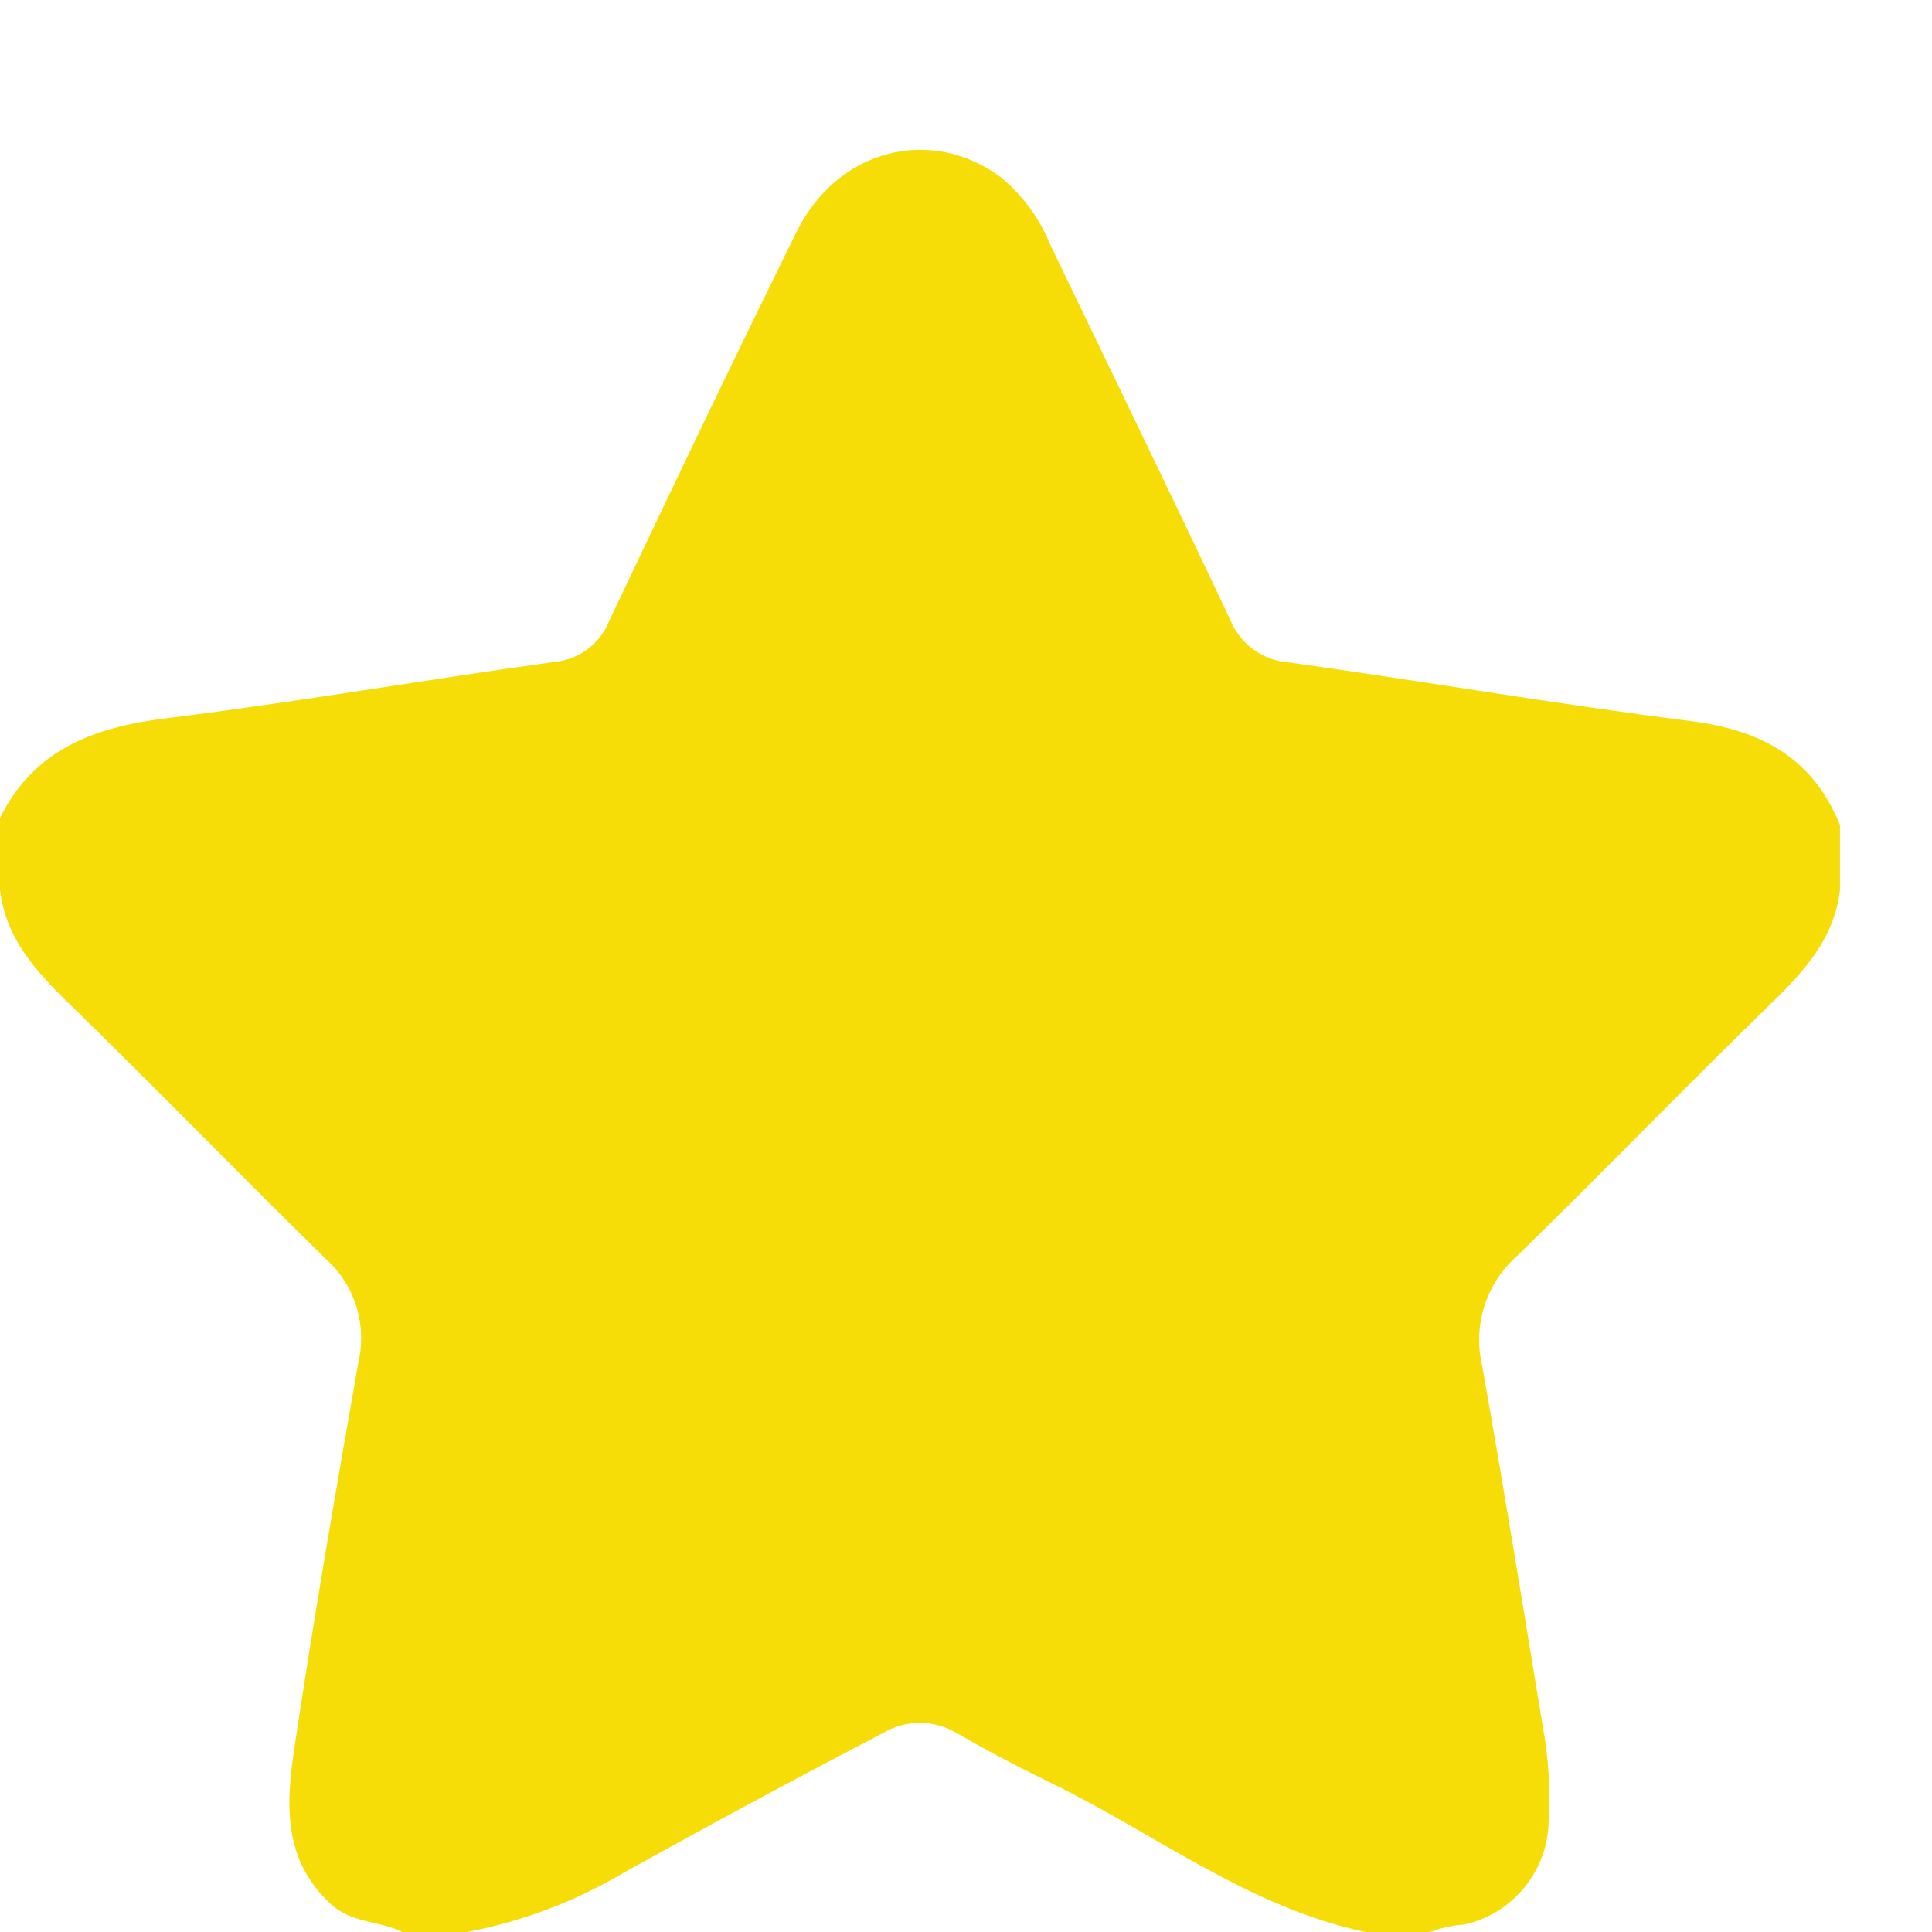
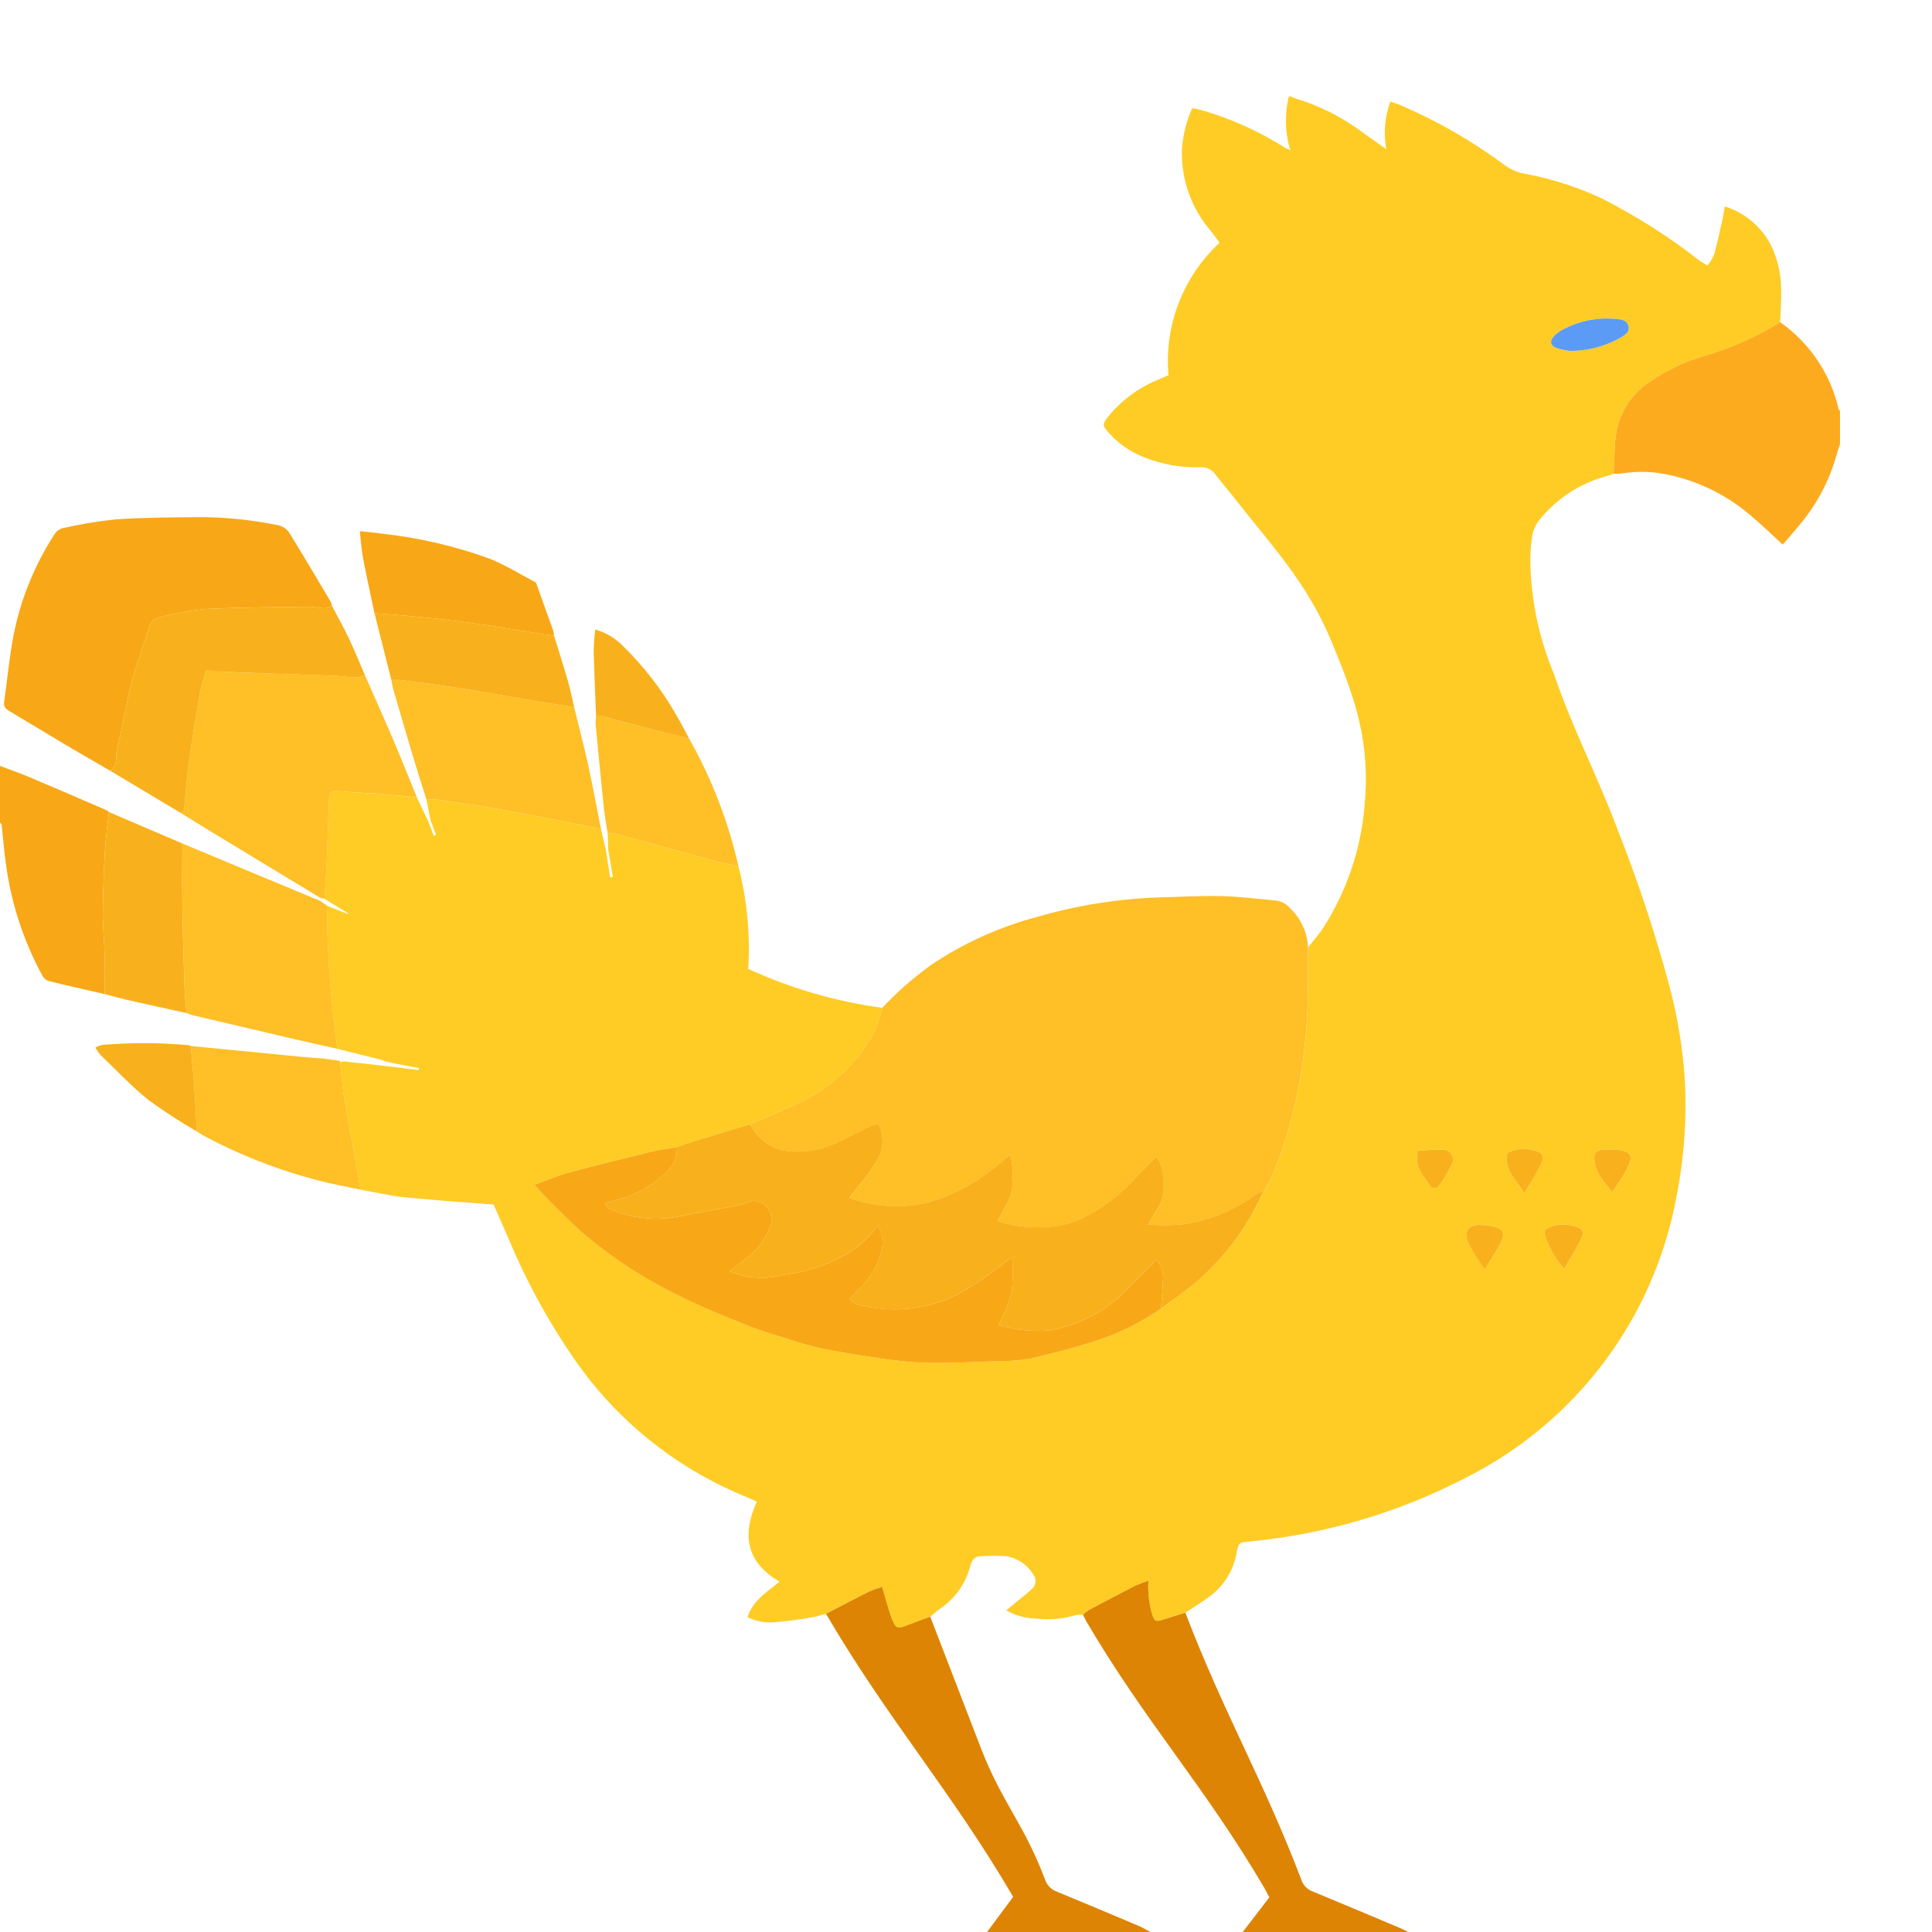
<svg xmlns="http://www.w3.org/2000/svg" id="Layer_1" data-name="Layer 1" viewBox="0 0 105 105">
-   <path d="M91.865,39.186c-7.288-.919-14.534-2.171-21.812-3.184a3.735,3.735,0,0,1-3.211-2.36c-3.215-6.823-6.524-13.603-9.79-20.402a9.184,9.184,0,0,0-2.625-3.579c-3.802-2.859-8.909-1.576-11.135,2.939-3.451,6.998-6.819,14.038-10.16,21.09a3.577,3.577,0,0,1-3.046,2.29c-7.021.971-14.01,2.185-21.042,3.055C5.124,39.521,1.856,40.707,0,44.453V48.359c.306,2.607,1.902,4.382,3.702,6.134,4.704,4.579,9.275,9.296,13.966,13.89A5.787,5.787,0,0,1,19.486,73.993c-1.23,6.976-2.433,13.958-3.481,20.964-.454,3.032-.666,6.09,1.971,8.522,1.155,1.065,2.65.9,3.899,1.522h3.516a26.46,26.46,0,0,0,8.477-3.205q6.987-3.892,14.088-7.59a3.907,3.907,0,0,1,4.07-0c1.688.98,3.427,1.883,5.175,2.735,5.641,2.751,10.703,6.736,17.018,8.06h3.516a6.029,6.029,0,0,1,1.831-.404,5.855,5.855,0,0,0,4.573-5.147,21.729,21.729,0,0,0-.167-4.864c-1.126-6.803-2.219-13.613-3.428-20.4a6.09,6.09,0,0,1,1.932-5.952C87.136,63.693,91.658,59.01,96.32,54.471c1.792-1.744,3.382-3.513,3.68-6.111V44.844C98.528,41.172,95.69,39.669,91.865,39.186Z" fill="#f6dd08" />
+   <path d="M40.133,47.077a18.039,18.039,0,0,1,.533,5.582,25.734,25.734,0,0,0,7.285,2.114,7.531,7.531,0,0,1-.435,1.326,8.839,8.839,0,0,1-4.001,3.793c-.898.436-1.826.808-2.741,1.209-1.055.318-2.11.634-3.164.957-.278.085-.549.193-.822.29-.461.078-.928.128-1.381.238-1.53.374-3.059.755-4.58,1.166-.568.153-1.112.396-1.777.638a32.85,32.85,0,0,0,2.77,2.748,24.651,24.651,0,0,0,5.016,3.252c1.209.608,2.471,1.116,3.727,1.625.748.302,1.528.528,2.299.77a17.814,17.814,0,0,0,1.735.487q1.403.288,2.824.488a23.764,23.764,0,0,0,2.851.307c1.397.027,2.796-.051,4.193-.1a8.005,8.005,0,0,0,1.572-.138c1.238-.296,2.477-.608,3.684-1.009a13.703,13.703,0,0,0,3.38-1.698c.687-.516,1.412-.99,2.053-1.558a14.127,14.127,0,0,0,2.724-3.283c.299-.494.539-1.023.805-1.537a8.593,8.593,0,0,0,.552-1.037,26.015,26.015,0,0,0,1.414-5.018,30.129,30.129,0,0,0,.421-4.072c.023-1.04.014-2.08.02-3.12.286-.37.601-.721.852-1.114a14.5,14.5,0,0,0,2.211-6.5c.341-3.507-.456-5.811-1.787-9.016-1.333-3.21-3.181-5.115-5.316-7.845-.327-.418-.679-.817-.999-1.24a.907.907,0,0,0-.824-.385,7.729,7.729,0,0,1-3.055-.548,5.018,5.018,0,0,1-1.901-1.313c-.375-.415-.368-.479-.032-.91a6.797,6.797,0,0,1,2.722-1.998c.172-.076.344-.15.543-.238a8.779,8.779,0,0,1,2.78-7.2c-.173-.231-.315-.427-.463-.617a6.492,6.492,0,0,1-1.585-4.505,6.798,6.798,0,0,1,.555-2.187,4.546,4.546,0,0,1,.483.096A17.604,17.604,0,0,1,69.87,8.049a.712.712,0,0,0,.158.058l.134.091.072.036-.08-.027L70.087,8.046a5.596,5.596,0,0,1-.041-2.805h.114a1.276,1.276,0,0,0,.202.097A11.674,11.674,0,0,1,74.095,7.224c.392.289.795.563,1.245.881A4.961,4.961,0,0,1,75.563,5.517c.216.077.377.127.532.19a28.108,28.108,0,0,1,5.7,3.281,2.612,2.612,0,0,0,1.082.454,17.257,17.257,0,0,1,4.203,1.355,32.761,32.761,0,0,1,5.265,3.352c.132.095.275.174.455.286a2.898,2.898,0,0,0,.367-.621c.174-.635.31-1.28.454-1.922.047-.208.073-.422.115-.673a4.243,4.243,0,0,1,2.491,2.068,5.453,5.453,0,0,1,.573,2.411c.018.603-.032,1.207-.052,1.811a17.163,17.163,0,0,1-4.206,1.863,10.192,10.192,0,0,0-3.025,1.478,4.137,4.137,0,0,0-1.698,2.819c-.083.688-.083,1.386-.121,2.079-.125.042-.248.09-.375.126a7.012,7.012,0,0,0-3.622,2.335,1.917,1.917,0,0,0-.418.843,9.012,9.012,0,0,0-.111,1.642,16.667,16.667,0,0,0,1.289,5.955c1.096,3.188,2.291,5.342,3.475,8.499a77.787,77.787,0,0,1,2.798,8.464A26.667,26.667,0,0,1,91.557,58.535a25.458,25.458,0,0,1-.446,6.507,21.404,21.404,0,0,1-11.417,15.253,32.089,32.089,0,0,1-11.807,3.484c-.565.06-.564.05-.683.628a3.744,3.744,0,0,1-1.374,2.29c-.447.345-.937.634-1.408.949q-.561.177-1.122.354c-.516.162-.56.154-.716-.373a5.84,5.84,0,0,1-.169-.992,6.925,6.925,0,0,1-.005-.723,7.187,7.187,0,0,0-.705.267q-1.28.656-2.548,1.336a1.784,1.784,0,0,0-.293.248,1.696,1.696,0,0,0-.446.025,5.2,5.2,0,0,1-2.132.176A3.366,3.366,0,0,1,54.687,87.519c.223-.184.394-.326.566-.468.262-.217.541-.416.781-.655a.581.581,0,0,0,.134-.813A2.146,2.146,0,0,0,54.716,84.581a10.245,10.245,0,0,0-1.403-.006c-.331.005-.489.189-.573.509A3.985,3.985,0,0,1,51.123,87.405c-.198.139-.378.305-.566.458-.42.156-.842.306-1.259.469-.51.199-.608.194-.813-.326-.217-.55-.355-1.132-.546-1.764a6,6,0,0,0-.702.254c-.787.394-1.565.806-2.346,1.212-.238.061-.472.141-.713.178a19.169,19.169,0,0,1-2.127.281,2.711,2.711,0,0,1-1.426-.28c.29-.901,1.04-1.351,1.743-1.93-1.826-1.057-2.047-2.552-1.235-4.346-.207-.094-.373-.174-.543-.244a20.898,20.898,0,0,1-9.175-7.215,35.609,35.609,0,0,1-3.763-6.803c-.277-.641-.562-1.278-.828-1.884-1.645-.131-3.25-.234-4.849-.397-.804-.082-1.596-.273-2.393-.415-.074-.443-.143-.886-.221-1.328-.221-1.234-.46-2.466-.663-3.703-.103-.626-.143-1.263-.212-1.894l.191-.044.699.077.325.032,1.71.198,1.34.164.019-.108-1.363-.258-.241-.057-.208-.047c-.106-.037-.209-.083-.317-.11-.768-.193-1.537-.381-2.306-.571a56.561,56.561,0,0,1-.568-7.779l1.133.446.015-.038-1.278-.784c.043-.734.094-1.467.126-2.201.046-1.075.075-2.15.118-3.225.015-.364.145-.458.503-.427.524.045,1.05.076,1.575.111.132.009.266 0.0.398.012.766.07,1.531.144,2.297.216l.599,1.252.323.839.126-.049-.307-.809L23.18,43.461a3.684,3.684,0,0,1,.565-.004c.996.141,1.993.278,2.985.451,1.23.214,2.455.458,3.681.692.749.143,1.498.294,2.246.442l.268,1.14L33.16,47.684l.149-.026-.252-1.485-.032-.901a1.458,1.458,0,0,1,.339.012c1.786.488,3.569.987,5.355,1.473C39.185,46.883,39.661,46.971,40.133,47.077Zm45.224-28.004a5.541,5.541,0,0,0,2.618-.666c.26-.152.602-.316.537-.659-.072-.381-.47-.399-.787-.421a5.031,5.031,0,0,0-2.795.589,1.903,1.903,0,0,0-.454.334c-.284.291-.228.548.164.682A4.465,4.465,0,0,0,85.356,19.073Zm-.348,49.878c.345-.594.652-1.086.92-1.599.114-.218.165-.536-.136-.633a2.133,2.133,0,0,0-1.493-.059c-.364.146-.408.208-.305.581A5.063,5.063,0,0,0,85.008,68.952Zm-4.309.038c.354-.591.664-1.037.898-1.52.221-.456.083-.689-.401-.801a3.618,3.618,0,0,0-.719-.097c-.777-.02-.915.439-.661,1.035A10.124,10.124,0,0,0,80.699,68.99Zm6.918-4.196c.189-.281.352-.506.496-.743a4.677,4.677,0,0,0,.429-.781c.172-.465.092-.615-.376-.732a3.309,3.309,0,0,0-.781-.068c-.665-.002-.816.165-.7.816a1.761,1.761,0,0,0,.263.618C87.129,64.186,87.35,64.444,87.616,64.793ZM81.922,62.655c-.208.953.486,1.446.917,2.201.34-.579.637-1.032.881-1.513.251-.495.133-.735-.415-.838A1.95,1.95,0,0,0,81.922,62.655Zm-4.869-.111c-.218.925.371,1.412.728,1.986a.405.405,0,0,0,.372-.01,7.364,7.364,0,0,0,.749-1.251.538.538,0,0,0-.516-.79A12.909,12.909,0,0,0,77.053,62.545Z" fill="#fecc25" />
+   <path d="M96.748,17.509a7.957,7.957,0,0,1,3.18,4.735c.006.031.047.055.072.082v1.822c-.062.191-.136.379-.184.574a10.183,10.183,0,0,1-2.108,3.917c-.257.321-.535.625-.821.957-.564-.516-1.065-1.002-1.595-1.454a10.154,10.154,0,0,0-4.55-2.326,6.736,6.736,0,0,0-2.591-.087,3.189,3.189,0,0,1-.453.018c.037-.693.038-1.391.121-2.079a4.137,4.137,0,0,1,1.698-2.819,10.192,10.192,0,0,1,3.025-1.478A17.163,17.163,0,0,0,96.748,17.509Z" fill="#fdab1e" />
+   <path d="M67.54,105l1.446-1.885c-.094-.177-.184-.359-.286-.533-3.22-5.489-6.441-8.977-9.661-14.465-.067-.114-.118-.237-.176-.355a1.784,1.784,0,0,1,.293-.248q1.269-.677,2.548-1.336a7.187,7.187,0,0,1,.705-.267,6.925,6.925,0,0,0,.005.723,5.84,5.84,0,0,0,.169.992c.156.528.2.535.716.373q.561-.176,1.122-.354c2.109,5.519,4.221,9.037,6.321,14.559a.997.997,0,0,0,.619.601c1.575.651,3.146,1.313,4.717,1.974.156.066.306.147.459.221Z" fill="#dd8404" />
+   <path d="M50.557,87.863q1.359,3.525,2.716,7.05c1.18,3.077,2.36,4.153,3.523,7.236a1.039,1.039,0,0,0,.634.655c1.489.611,2.972,1.237,4.455,1.864.222.094.429.221.643.332H53.645l1.418-1.911c-3.385-5.784-6.779-9.583-10.172-15.381.781-.405,1.559-.817,2.346-1.212a6,6,0,0,1,.702-.254c.192.632.329,1.214.546,1.764.205.52.304.525.813.326C49.715,88.169,50.137,88.019,50.557,87.863Z" fill="#dd8404" />
+   <path d="M5.694,54.027c-1.027-.236-2.057-.462-3.08-.718a.691.691,0,0,1-.341-.341A17.533,17.533,0,0,1,.323,46.968c-.103-.708-.153-1.424-.233-2.135C.085,44.786.031,44.744,0,44.699V41.624c.543.207,1.093.398,1.628.624,1.39.586,2.774,1.187,4.16,1.784a.692.692,0,0,1,.133.101c-.075.705-.18,1.408-.219,2.115-.063,1.125-.106,2.253-.113,3.38-.005.768.08,1.535.101,2.304C5.709,52.63,5.694,53.329,5.694,54.027Z" fill="#f8a816" />
+   <path d="M40.773,61.101c.915-.401,1.844-.772,2.741-1.209a8.839,8.839,0,0,0,4.001-3.793,7.531,7.531,0,0,0,.435-1.326,18.263,18.263,0,0,1,2.595-2.292,19.111,19.111,0,0,1,5.814-2.647A27.158,27.158,0,0,1,62.954,48.774c1.136-.027,2.273-.099,3.408-.073.983.022,1.963.15,2.943.24a1.186,1.186,0,0,1,.827.437A3.112,3.112,0,0,1,71.087,51.498c-.005,1.04.003,2.081-.02,3.12a30.129,30.129,0,0,1-.421,4.072A26.015,26.015,0,0,1,69.232,63.708a8.593,8.593,0,0,1-.552,1.037,2.166,2.166,0,0,0-.464.192,8.923,8.923,0,0,1-3.82,1.592,10.547,10.547,0,0,1-2.0.022c.312-.658.842-1.114.814-1.809-.025-.616.138-1.275-.386-1.857-.454.463-.886.889-1.301,1.331a9.181,9.181,0,0,1-2.272,1.764,5.13,5.13,0,0,1-2.588.711,6.862,6.862,0,0,1-2.45-.326c.21-.392.402-.757.601-1.118a2.133,2.133,0,0,0,.193-1.215,3.059,3.059,0,0,0-.113-1.272c-2.52,2.217-5.246,3.539-8.735,2.348.141-.187.236-.314.332-.44a14.68,14.68,0,0,0,1.117-1.485,2.09,2.09,0,0,0,.132-2.105,4.622,4.622,0,0,0-.565.187c-.513.243-1.01.522-1.528.754a5.034,5.034,0,0,1-2.735.553A2.654,2.654,0,0,1,40.773,61.101Z" fill="#febf27" />
+   <path d="M5.977,41.881c-.802-.465-1.608-.924-2.406-1.398C2.56,39.883,1.559,39.268.548,38.669c-.21-.124-.365-.236-.323-.524C.389,37.004.496,35.854.699,34.721a15.648,15.648,0,0,1,2.28-5.712.745.745,0,0,1,.434-.306,24.805,24.805,0,0,1,2.897-.479c1.492-.103,2.993-.102,4.49-.119a21.291,21.291,0,0,1,4.281.435.977.977,0,0,1,.6.352c.791,1.27,1.548,2.563,2.313,3.85a.531.531,0,0,1,.035.165,1.087,1.087,0,0,1-.377.15c-.298-.005-.596-.089-.893-.084-1.891.028-3.783.03-5.671.128a16.578,16.578,0,0,0-2.426.449.75.75,0,0,0-.57.571c-.321,1.023-.697,2.031-.963,3.067-.302,1.177-.476,2.387-.775,3.565C6.259,41.129,6.432,41.621,5.977,41.881Z" fill="#f8a816" />
+   <path d="M22.656,43.332c-.766-.072-1.531-.146-2.297-.216-.132-.012-.265-.004-.398-.012-.525-.035-1.05-.066-1.575-.111-.358-.031-.489.063-.503.427-.043,1.075-.072,2.15-.118,3.225-.032.734-.083,1.467-.126,2.201l-.215-.041q-3.011-1.824-6.022-3.648c-.549-.333-1.093-.674-1.639-1.011.229-.012.248-.16.264-.351.067-.784.128-1.57.236-2.349q.25-1.805.566-3.6c.086-.489.249-.964.371-1.425.233.032.398.068.565.075q1.525.064,3.05.115c1.149.04,2.299.072,3.448.118.336.014.67.086,1.005.091a2.531,2.531,0,0,0,.567-.12c.52,1.186,1.051,2.367,1.558,3.558C21.828,41.278,22.236,42.307,22.656,43.332Z" fill="#febf27" />
+   <path d="M18.337,57.001c-.827-.186-1.655-.368-2.48-.56q-2.703-.63-5.403-1.27a2.984,2.984,0,0,1-.317-.113c-.038-.486-.093-.971-.109-1.458-.048-1.413-.092-2.826-.114-4.239-.019-1.173-.004-2.346-.004-3.52q1.754.733,3.509,1.466,1.993.831,3.987,1.658l.365.256A56.561,56.561,0,0,0,18.337,57.001Z" fill="#febf27" />
+   <path d="M19.835,36.701a2.531,2.531,0,0,1-.567.12c-.335-.005-.669-.077-1.005-.091-1.149-.046-2.298-.078-3.448-.118q-1.525-.053-3.05-.115c-.167-.007-.332-.043-.565-.075-.122.461-.286.936-.371,1.425q-.314,1.795-.566,3.6c-.108.779-.169,1.565-.236,2.349-.016.19-.035.339-.264.351L5.977,41.881c.454-.261.282-.753.377-1.128.3-1.178.473-2.388.775-3.565.266-1.036.642-2.044.963-3.067a.75.75,0,0,1,.57-.571,16.578,16.578,0,0,1,2.426-.449c1.887-.097,3.78-.1,5.671-.128.297-.004.595.08.893.084a1.087,1.087,0,0,0,.377-.15c.312.595.643,1.181.932,1.788C19.272,35.354,19.545,36.032,19.835,36.701Z" fill="#f8b11c" />
+   <path d="M32.658,45.041c-.749-.147-1.497-.298-2.246-.442-1.226-.235-2.451-.479-3.681-.692-.991-.172-1.988-.309-2.985-.451a3.684,3.684,0,0,0-.565.004c-.232-.735-.473-1.468-.694-2.207-.379-1.264-.746-2.532-1.115-3.799-.047-.162-.069-.331-.103-.497a3.923,3.923,0,0,1,.511.003c1.094.144,2.19.281,3.281.452,1.274.2,2.543.435,3.815.65.775.13,1.551.25,2.327.374.254,1.039.528,2.074.757,3.118C32.214,42.712,32.427,43.879,32.658,45.041Z" fill="#febf27" />
+   <path d="M9.908,45.841c0,1.173-.014,2.347.004,3.52.022,1.413.066,2.827.114,4.239.016.487.072.972.109,1.458-1.081-.239-2.163-.475-3.242-.72-.403-.092-.8-.206-1.2-.311-0-.698.014-1.397-.004-2.095-.02-.768-.106-1.536-.101-2.304.007-1.127.05-2.254.113-3.38.04-.707.144-1.41.219-2.115Z" fill="#f8b11c" />
+   <path d="M40.133,47.077c-.471-.106-.948-.194-1.414-.321-1.787-.485-3.569-.984-5.355-1.473a1.458,1.458,0,0,0-.339-.012c-.068-.444-.155-.885-.202-1.331-.159-1.514-.306-3.03-.45-4.546a3.626,3.626,0,0,1,.02-.506,1.022,1.022,0,0,1,.226.008c1.014.266,2.025.54,3.039.803.596.155,1.196.295,1.794.442A25.668,25.668,0,0,1,40.133,47.077Z" fill="#febf27" />
+   <path d="M20.352,33.323c-.208-.991-.429-1.98-.619-2.975-.087-.458-.115-.927-.18-1.48.439.048.807.078,1.172.131a25.251,25.251,0,0,1,5.886,1.363c.872.352,1.68.861,2.516,1.299.314.87.63,1.739.94,2.611a1.468,1.468,0,0,1,.043.281c-.24-.034-.481-.065-.721-.104-.85-.137-1.7-.281-2.551-.413-.63-.098-1.261-.188-1.893-.267-.726-.091-1.454-.174-2.183-.244C21.961,33.447,21.156,33.389,20.352,33.323Z" fill="#f8a816" />
+   <path d="M20.352,33.323c.804.066,1.609.124,2.412.201.729.07,1.456.153,2.183.244.632.079,1.263.169,1.893.267.851.132,1.7.276,2.551.413.24.039.481.069.721.104.253.822.517,1.641.755,2.467.134.466.226.945.337,1.417-.776-.124-1.552-.244-2.327-.374-1.272-.214-2.541-.45-3.815-.65-1.09-.171-2.186-.308-3.281-.452a3.923,3.923,0,0,0-.511-.003Z" fill="#f8b11c" />
+   <path d="M37.453,40.142c-.598-.147-1.198-.287-1.794-.442-1.014-.264-2.026-.538-3.039-.803a1.022,1.022,0,0,0-.226-.008c-.044-1.149-.098-2.298-.126-3.448-.01-.388.046-.778.075-1.224a3.294,3.294,0,0,1,1.545.924,16.987,16.987,0,0,1,2.807,3.618C36.967,39.207,37.201,39.68,37.453,40.142Z" fill="#f8b11c" />
+   <path d="M40.773,61.101a2.654,2.654,0,0,0,2.139,1.468,5.034,5.034,0,0,0,2.735-.553c.518-.232,1.015-.51,1.528-.754a4.622,4.622,0,0,1,.565-.187,2.09,2.09,0,0,1-.132,2.105,14.68,14.68,0,0,1-1.117,1.485c-.096.126-.191.253-.332.44,3.49,1.19,6.215-.131,8.735-2.348a3.059,3.059,0,0,1,.113,1.272,2.133,2.133,0,0,1-.193,1.215c-.199.361-.391.726-.601,1.118a6.862,6.862,0,0,0,2.45.326,5.13,5.13,0,0,0,2.588-.711,9.181,9.181,0,0,0,2.272-1.764c.414-.442.847-.867,1.301-1.331.524.582.361,1.241.386,1.857.028.695-.502,1.15-.814,1.809a10.547,10.547,0,0,0,2-.022,8.923,8.923,0,0,0,3.82-1.592,2.166,2.166,0,0,1,.464-.192c-.267.513-.507,1.043-.805,1.537A14.127,14.127,0,0,1,65.151,69.564c-.642.568-1.366,1.042-2.053,1.558.038-.544.087-1.088.11-1.632a1.455,1.455,0,0,0-.362-1.031c-.539.543-1.034,1.065-1.553,1.56A7.553,7.553,0,0,1,57.048,72.302a7.391,7.391,0,0,1-2.781-.297,9.766,9.766,0,0,0,.712-1.742,10.099,10.099,0,0,0,.026-1.917c-.165.097-.231.126-.286.169a17.478,17.478,0,0,1-2.793,1.894,7.618,7.618,0,0,1-5.341.47,1.87,1.87,0,0,1-.428-.252c.221-.24.391-.436.574-.618a4.168,4.168,0,0,0,1.162-1.973,1.753,1.753,0,0,0-.193-1.414,5.733,5.733,0,0,1-2.3,1.854,8.942,8.942,0,0,1-2.808.804,4.5,4.5,0,0,1-2.94-.189c.353-.275.627-.491.903-.704a3.76,3.76,0,0,0,1.285-1.684,1.025,1.025,0,0,0-.174-1.114.906.906,0,0,0-1.109-.226,3.074,3.074,0,0,1-.593.178c-1.068.202-2.14.381-3.205.595a6.19,6.19,0,0,1-3.643-.446c-.093-.038-.15-.163-.254-.283.527-.161.988-.263,1.416-.443a6.375,6.375,0,0,0,1.24-.679c.661-.476,1.307-.99,1.267-1.936.274-.097.545-.205.822-.29C38.663,61.735,39.718,61.42,40.773,61.101Z" fill="#f8b11c" />
+   <path d="M36.787,62.349c.04.946-.605,1.461-1.267,1.936a6.375,6.375,0,0,1-1.24.679c-.428.181-.889.282-1.416.443.104.119.161.245.254.283a6.19,6.19,0,0,0,3.643.446c1.065-.214,2.137-.392,3.205-.595a3.074,3.074,0,0,0,.593-.178.906.906,0,0,1,1.109.226,1.025,1.025,0,0,1,.174,1.114,3.76,3.76,0,0,1-1.285,1.684c-.276.213-.55.429-.903.704a4.5,4.5,0,0,0,2.94.189,8.942,8.942,0,0,0,2.808-.804,5.733,5.733,0,0,0,2.3-1.854,1.753,1.753,0,0,1,.193,1.414,4.168,4.168,0,0,1-1.162,1.973c-.183.182-.352.379-.574.618a1.87,1.87,0,0,0,.428.252,7.618,7.618,0,0,0,5.341-.47,17.478,17.478,0,0,0,2.793-1.894c.055-.043.121-.072.286-.169a10.099,10.099,0,0,1-.026,1.917,9.766,9.766,0,0,1-.712,1.742,7.391,7.391,0,0,0,2.781.297,7.553,7.553,0,0,0,4.245-2.283c.519-.496,1.014-1.017,1.553-1.56a1.455,1.455,0,0,1,.362,1.031c-.023.545-.072,1.088-.11,1.632a13.703,13.703,0,0,1-3.38,1.698c-1.207.402-2.446.713-3.684,1.009a8.005,8.005,0,0,1-1.572.138c-1.397.049-2.796.127-4.193.1a23.764,23.764,0,0,1-2.851-.307q-1.418-.201-2.824-.488a17.814,17.814,0,0,1-1.735-.487c-.771-.242-1.551-.467-2.299-.77-1.256-.508-2.517-1.017-3.727-1.625a24.651,24.651,0,0,1-5.016-3.252A32.85,32.85,0,0,1,29.048,64.391c.665-.242,1.209-.485,1.777-.638,1.521-.411,3.05-.791,4.58-1.166C35.858,62.476,36.326,62.426,36.787,62.349Z" fill="#f8a816" />
+   <path d="M17.879,57.573l.584.079a.241.241,0,0,0,.024.074c.069.632.109,1.268.212,1.894.203,1.237.442,2.469.663,3.703.079.442.148.885.221,1.328-.753-.161-1.515-.291-2.259-.489a28.15,28.15,0,0,1-6.301-2.464c-.114-.062-.22-.141-.33-.212-.037-.729-.063-1.458-.115-2.186-.058-.818-.139-1.635-.21-2.452q2.975.292,5.951.582c.448.043.897.072,1.345.107Z" fill="#febf27" />
+   <path d="M85.356,19.073a4.465,4.465,0,0,1-.717-.141c-.393-.134-.448-.391-.164-.682a1.903,1.903,0,0,1,.454-.334,5.031,5.031,0,0,1,2.795-.589c.317.022.715.04.787.421.065.343-.276.507-.537.659A5.541,5.541,0,0,1,85.356,19.073Z" fill="#5b9bf5" />
+   <path d="M85.008,68.952a5.063,5.063,0,0,1-1.014-1.71c-.102-.373-.059-.435.305-.581a2.133,2.133,0,0,1,1.493.059c.301.097.25.415.136.633C85.66,67.866,85.353,68.358,85.008,68.952Z" fill="#f8b11c" />
+   <path d="M80.699,68.99a10.124,10.124,0,0,1-.884-1.383c-.253-.596-.116-1.055.661-1.035a3.618,3.618,0,0,1,.719.097c.484.112.622.345.401.801C81.362,67.952,81.053,68.399,80.699,68.99Z" fill="#f8b11c" />
+   <path d="M87.616,64.793c-.267-.35-.488-.607-.669-.89a1.761,1.761,0,0,1-.263-.618c-.116-.65.034-.818.7-.816a3.309,3.309,0,0,1,.781.068c.468.117.549.267.376.732a4.677,4.677,0,0,1-.429.781C87.968,64.287,87.805,64.512,87.616,64.793Z" fill="#f8b11c" />
+   <path d="M81.922,62.655a1.95,1.95,0,0,1,1.384-.15c.548.103.666.344.415.838-.244.481-.541.934-.881,1.513C82.408,64.101,81.714,63.608,81.922,62.655Z" fill="#f8b11c" />
+   <path d="M77.053,62.545a12.909,12.909,0,0,1,1.333-.065.538.538,0,0,1,.516.79,7.364,7.364,0,0,1-.749,1.251.405.405,0,0,1-.372.01C77.424,63.957,76.834,63.47,77.053,62.545Z" fill="#f8b11c" />
+   <path d="M10.368,56.85c.071.817.152,1.634.21,2.452.052.728.078,1.457.115,2.186a29.317,29.317,0,0,1-2.615-1.698c-.928-.744-1.749-1.623-2.61-2.45a2.84,2.84,0,0,1-.287-.402,1.503,1.503,0,0,1,.374-.151,26.961,26.961,0,0,1,4.71.018A.36.36,0,0,1,10.368,56.85Z" fill="#f8b11c" />
</svg>
